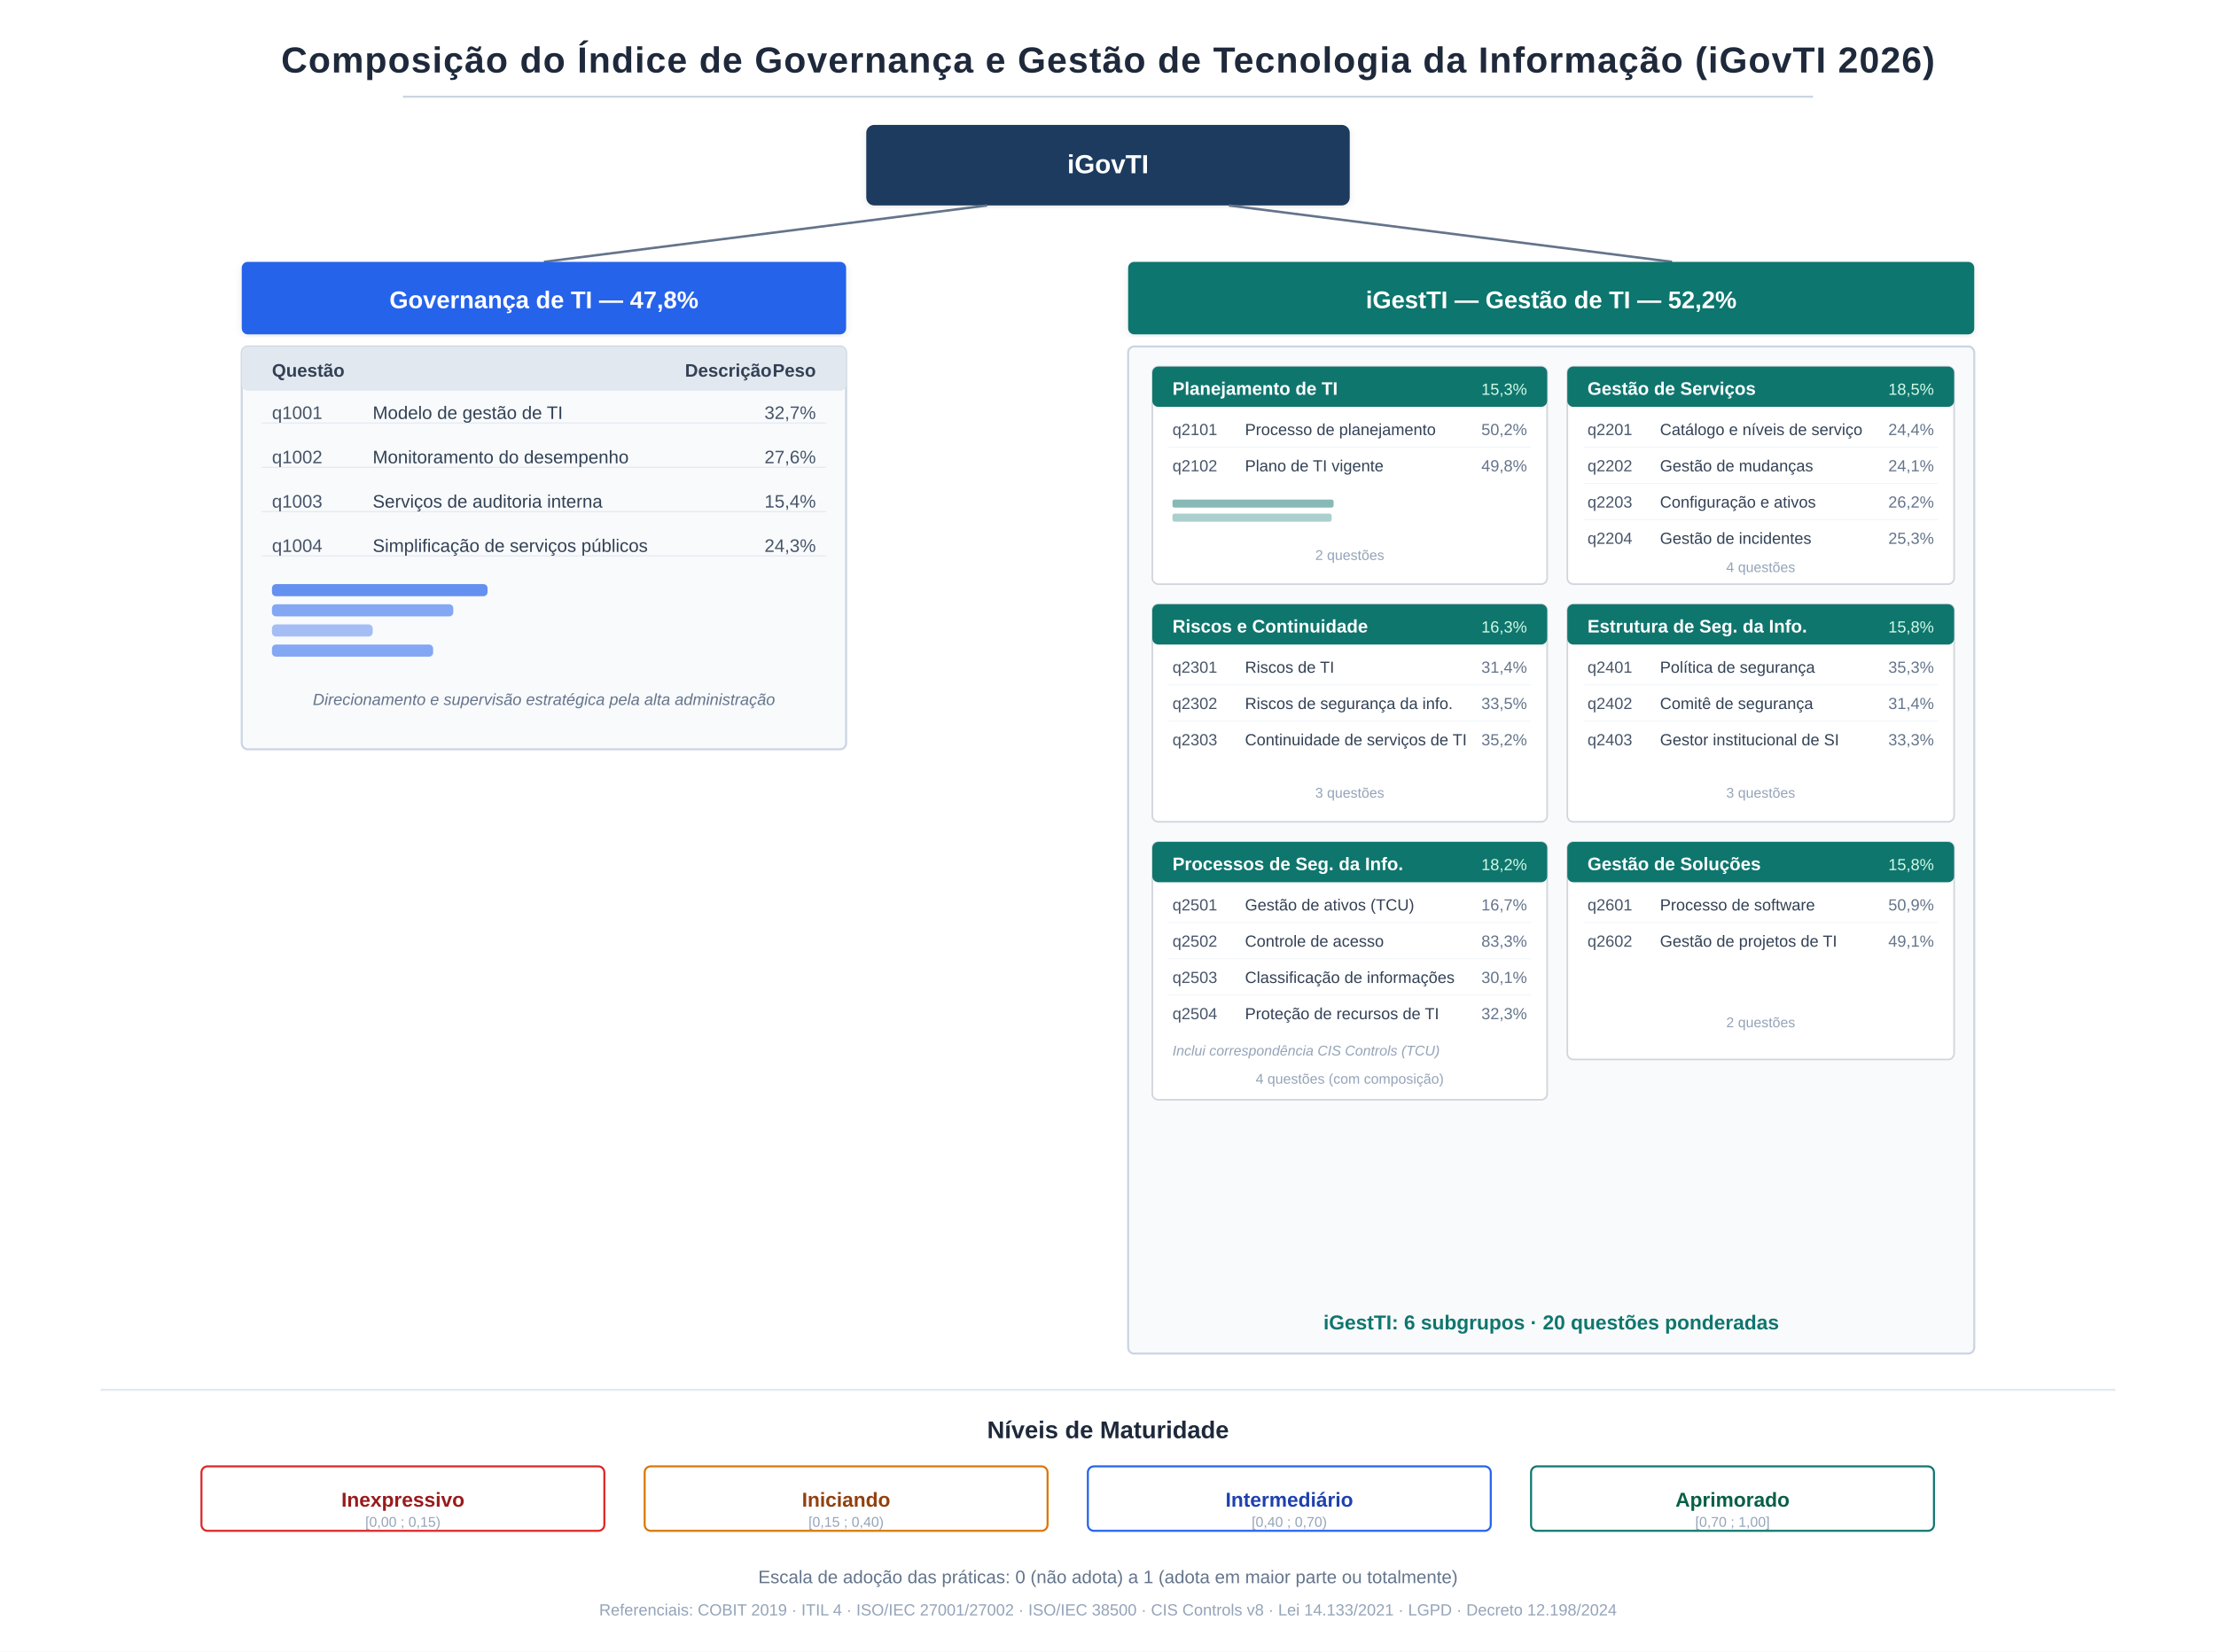
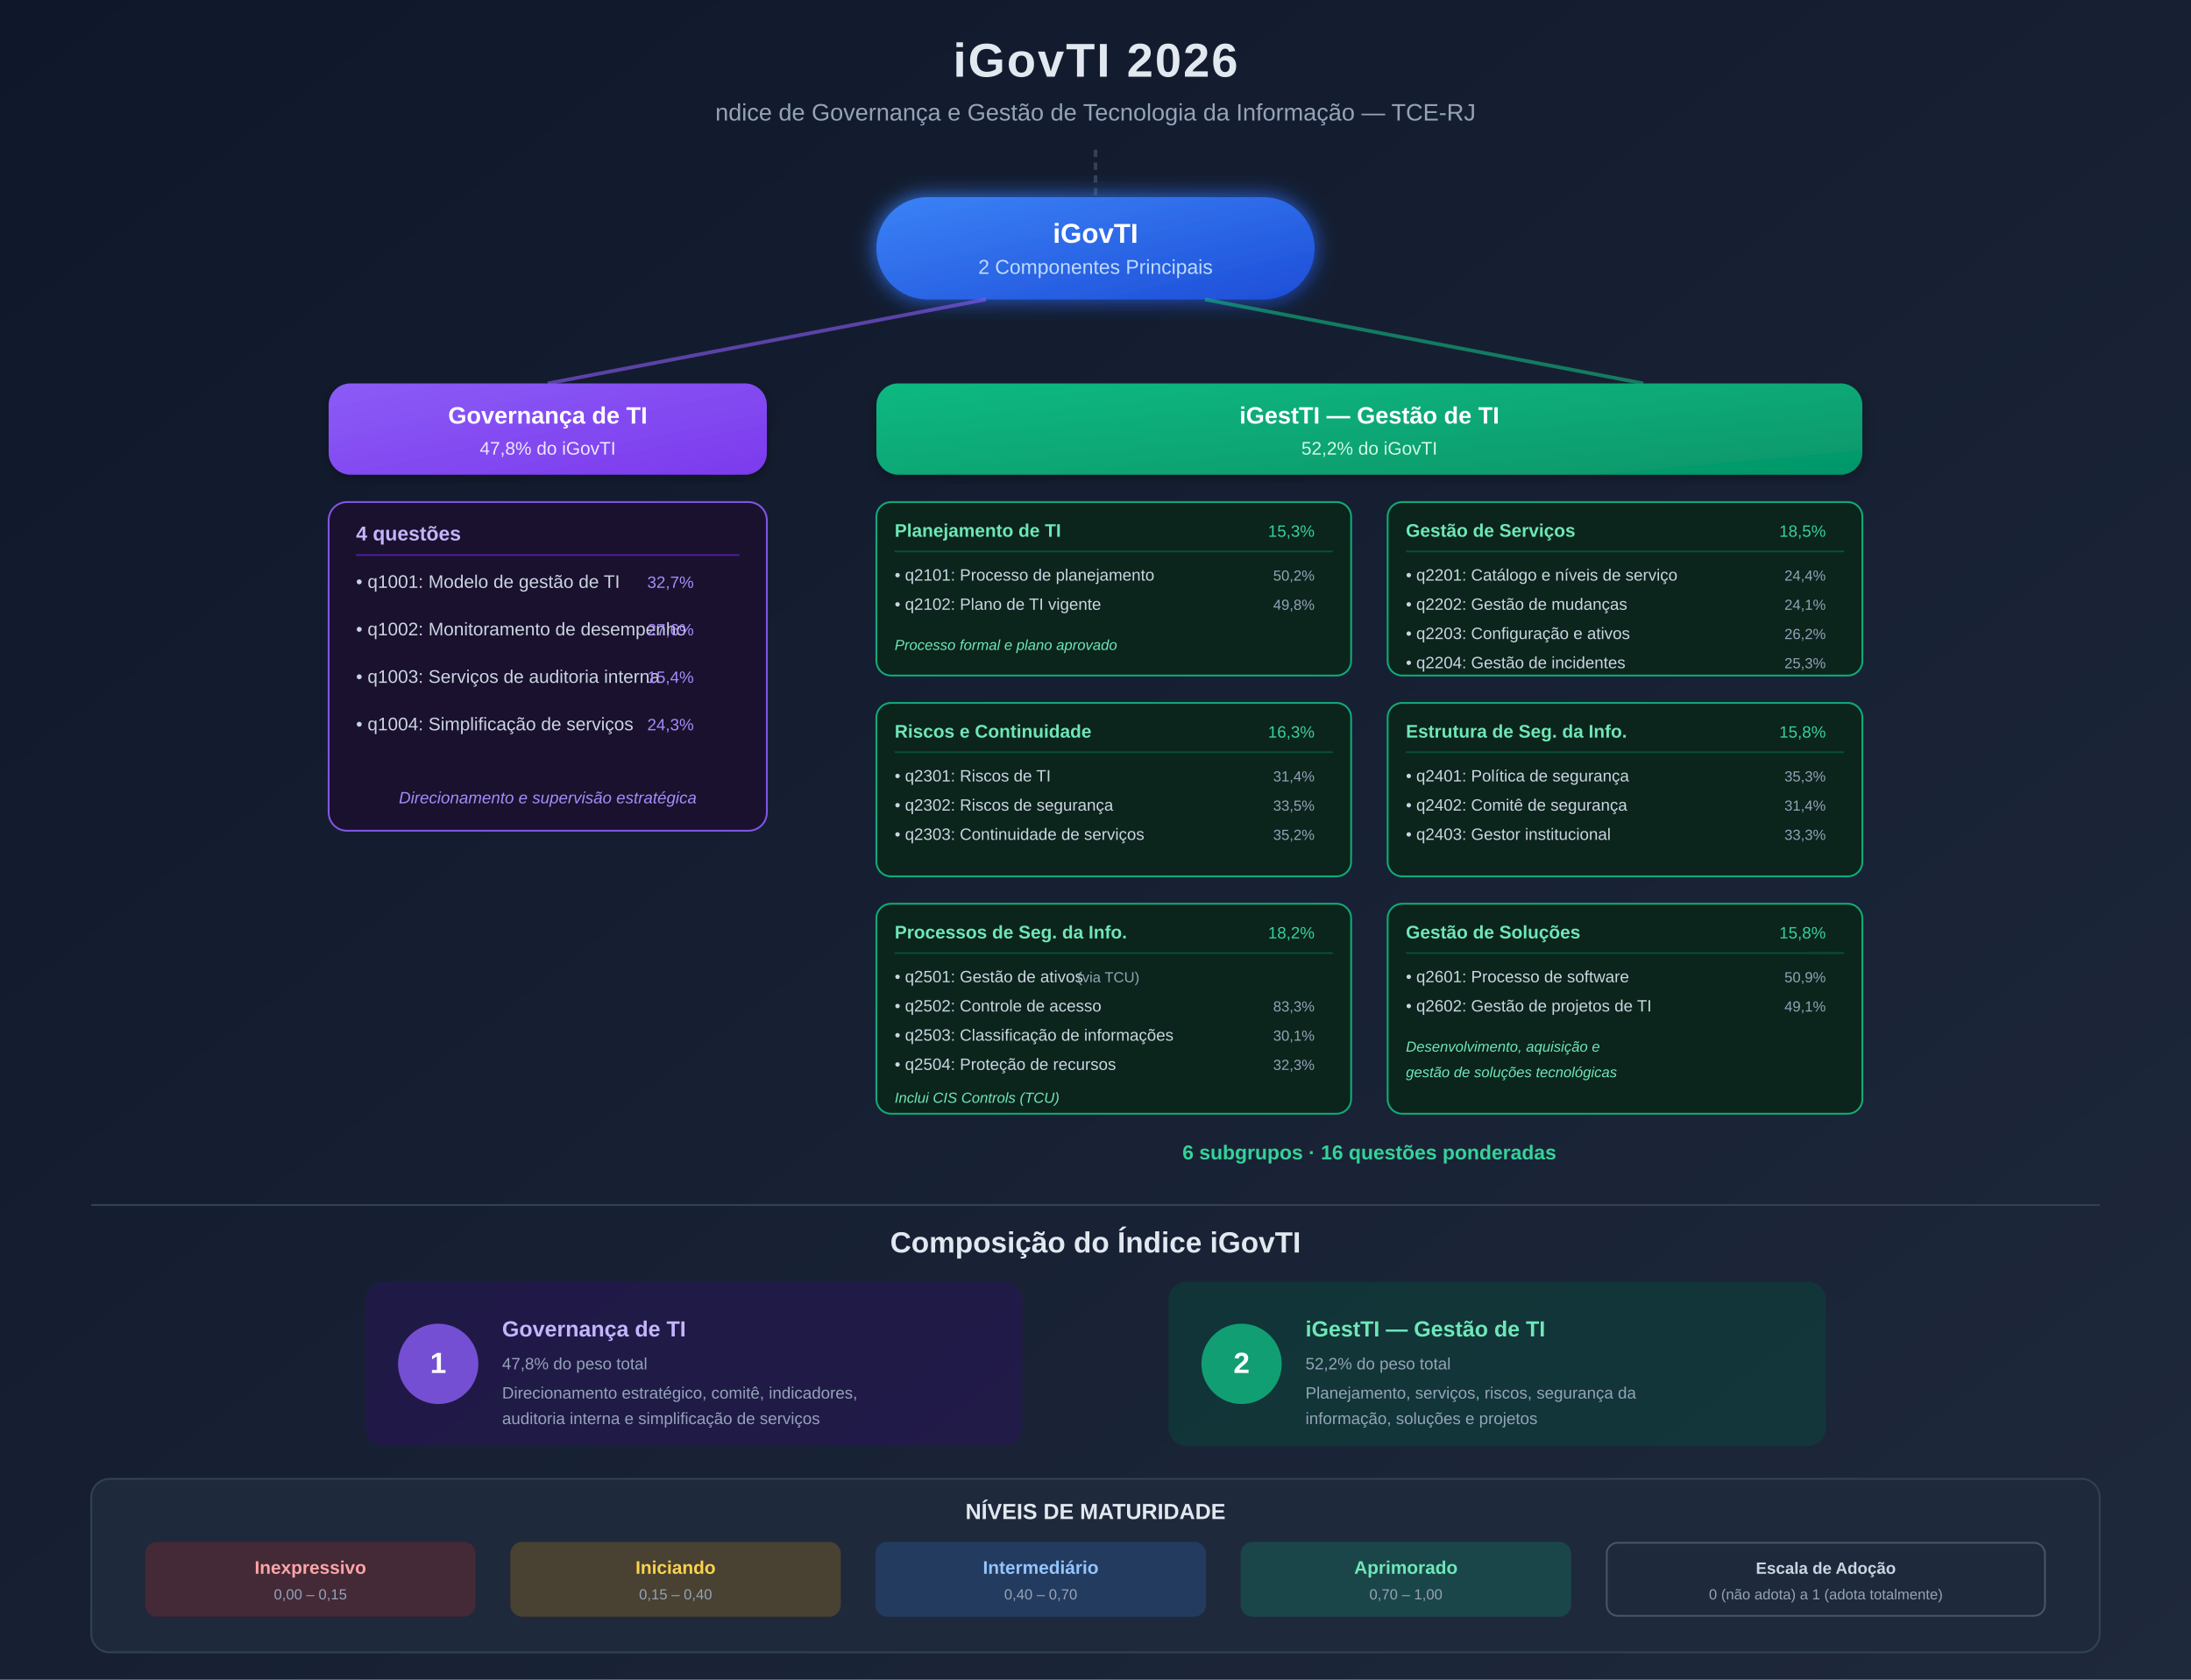
- <svg xmlns="http://www.w3.org/2000/svg" viewBox="0 0 1100 820" font-family="'Segoe UI', 'Helvetica Neue', Arial, sans-serif">
+ <svg xmlns="http://www.w3.org/2000/svg" viewBox="0 0 1200 920" font-family="'Segoe UI', 'Helvetica Neue', Arial, sans-serif">
  <defs>
-     <filter id="s" x="-2%" y="-2%" width="104%" height="106%">
-       <feDropShadow dx="0" dy="1" stdDeviation="2" flood-color="#000" flood-opacity="0.08" />
+     <linearGradient id="bg" x1="0" y1="0" x2="1" y2="1">
+       <stop offset="0%" stop-color="#0f172a" />
+       <stop offset="100%" stop-color="#1e293b" />
+     </linearGradient>
+     <linearGradient id="hub" x1="0" y1="0" x2="1" y2="1">
+       <stop offset="0%" stop-color="#3b82f6" />
+       <stop offset="100%" stop-color="#1d4ed8" />
+     </linearGradient>
+     <linearGradient id="gGovernanca" x1="0" y1="0" x2="1" y2="1">
+       <stop offset="0%" stop-color="#8b5cf6" />
+       <stop offset="100%" stop-color="#7c3aed" />
+     </linearGradient>
+     <linearGradient id="gGestao" x1="0" y1="0" x2="1" y2="1">
+       <stop offset="0%" stop-color="#10b981" />
+       <stop offset="100%" stop-color="#059669" />
+     </linearGradient>
+     <filter id="shadow" x="-5%" y="-5%" width="110%" height="115%">
+       <feDropShadow dx="0" dy="2" stdDeviation="4" flood-color="#000" flood-opacity="0.3" />
+     </filter>
+     <filter id="glow" x="-20%" y="-20%" width="140%" height="140%">
+       <feGaussianBlur stdDeviation="6" result="blur" />
+       <feMerge>
+         <feMergeNode in="blur" />
+         <feMergeNode in="SourceGraphic" />
+       </feMerge>
    </filter>
  </defs>
-   <rect width="1100" height="820" fill="#fff" />
-   <text x="550" y="36" text-anchor="middle" fill="#1e293b" font-size="18" font-weight="700" letter-spacing="0.5">Composição do Índice de Governança e Gestão de Tecnologia da Informação (iGovTI 2026)</text>
-   <line x1="200" y1="48" x2="900" y2="48" stroke="#cbd5e1" stroke-width="1" />
-   <rect x="430" y="62" width="240" height="40" rx="4" fill="#1e3a5f" filter="url(#s)" />
-   <text x="550" y="86" text-anchor="middle" fill="#fff" font-size="13" font-weight="700">iGovTI</text>
-   <line x1="490" y1="102" x2="270" y2="130" stroke="#64748b" stroke-width="1.2" />
-   <line x1="610" y1="102" x2="830" y2="130" stroke="#64748b" stroke-width="1.2" />
-   <rect x="120" y="130" width="300" height="36" rx="3" fill="#2563eb" filter="url(#s)" />
-   <text x="270" y="153" text-anchor="middle" fill="#fff" font-size="12" font-weight="600">Governança de TI — 47,8%</text>
-   <rect x="120" y="172" width="300" height="200" rx="3" fill="#f8fafc" stroke="#cbd5e1" stroke-width="1" />
-   <rect x="120" y="172" width="300" height="22" rx="3" fill="#e2e8f0" />
-   <text x="135" y="187" fill="#334155" font-size="9" font-weight="600">Questão</text>
-   <text x="340" y="187" fill="#334155" font-size="9" font-weight="600">Descrição</text>
-   <text x="405" y="187" fill="#334155" font-size="9" font-weight="600" text-anchor="end">Peso</text>
-   <line x1="130" y1="210" x2="410" y2="210" stroke="#e2e8f0" stroke-width="0.5" />
-   <text x="135" y="208" fill="#475569" font-size="9">q1001</text>
-   <text x="185" y="208" fill="#334155" font-size="9">Modelo de gestão de TI</text>
-   <text x="405" y="208" fill="#475569" font-size="9" text-anchor="end">32,7%</text>
-   <line x1="130" y1="232" x2="410" y2="232" stroke="#e2e8f0" stroke-width="0.5" />
-   <text x="135" y="230" fill="#475569" font-size="9">q1002</text>
-   <text x="185" y="230" fill="#334155" font-size="9">Monitoramento do desempenho</text>
-   <text x="405" y="230" fill="#475569" font-size="9" text-anchor="end">27,6%</text>
-   <line x1="130" y1="254" x2="410" y2="254" stroke="#e2e8f0" stroke-width="0.5" />
-   <text x="135" y="252" fill="#475569" font-size="9">q1003</text>
-   <text x="185" y="252" fill="#334155" font-size="9">Serviços de auditoria interna</text>
-   <text x="405" y="252" fill="#475569" font-size="9" text-anchor="end">15,4%</text>
-   <line x1="130" y1="276" x2="410" y2="276" stroke="#e2e8f0" stroke-width="0.5" />
-   <text x="135" y="274" fill="#475569" font-size="9">q1004</text>
-   <text x="185" y="274" fill="#334155" font-size="9">Simplificação de serviços públicos</text>
-   <text x="405" y="274" fill="#475569" font-size="9" text-anchor="end">24,3%</text>
-   <rect x="135" y="290" width="107" height="6" rx="2" fill="#2563eb" opacity="0.7" />
-   <rect x="135" y="300" width="90" height="6" rx="2" fill="#2563eb" opacity="0.55" />
-   <rect x="135" y="310" width="50" height="6" rx="2" fill="#2563eb" opacity="0.4" />
-   <rect x="135" y="320" width="80" height="6" rx="2" fill="#2563eb" opacity="0.55" />
-   <text x="270" y="350" text-anchor="middle" fill="#64748b" font-size="8" font-style="italic">Direcionamento e supervisão estratégica pela alta administração</text>
-   <rect x="560" y="130" width="420" height="36" rx="3" fill="#0f766e" filter="url(#s)" />
-   <text x="770" y="153" text-anchor="middle" fill="#fff" font-size="12" font-weight="600">iGestTI — Gestão de TI — 52,2%</text>
-   <rect x="560" y="172" width="420" height="500" rx="3" fill="#f8fafc" stroke="#cbd5e1" stroke-width="1" />
-   <rect x="572" y="182" width="196" height="108" rx="3" fill="#fff" stroke="#d1d5db" stroke-width="0.8" />
-   <rect x="572" y="182" width="196" height="20" rx="3" fill="#0f766e" />
-   <text x="582" y="196" fill="#fff" font-size="9" font-weight="600">Planejamento de TI</text>
-   <text x="758" y="196" fill="#d1fae5" font-size="8" text-anchor="end">15,3%</text>
-   <text x="582" y="216" fill="#475569" font-size="8">q2101</text>
-   <text x="618" y="216" fill="#334155" font-size="8">Processo de planejamento</text>
-   <text x="758" y="216" fill="#64748b" font-size="8" text-anchor="end">50,2%</text>
-   <line x1="580" y1="222" x2="760" y2="222" stroke="#f1f5f9" stroke-width="0.5" />
-   <text x="582" y="234" fill="#475569" font-size="8">q2102</text>
-   <text x="618" y="234" fill="#334155" font-size="8">Plano de TI vigente</text>
-   <text x="758" y="234" fill="#64748b" font-size="8" text-anchor="end">49,8%</text>
-   <rect x="582" y="248" width="80" height="4" rx="1" fill="#0f766e" opacity="0.5" />
-   <rect x="582" y="255" width="79" height="4" rx="1" fill="#0f766e" opacity="0.35" />
-   <text x="670" y="278" text-anchor="middle" fill="#94a3b8" font-size="7">2 questões</text>
-   <rect x="778" y="182" width="192" height="108" rx="3" fill="#fff" stroke="#d1d5db" stroke-width="0.8" />
-   <rect x="778" y="182" width="192" height="20" rx="3" fill="#0f766e" />
-   <text x="788" y="196" fill="#fff" font-size="9" font-weight="600">Gestão de Serviços</text>
-   <text x="960" y="196" fill="#d1fae5" font-size="8" text-anchor="end">18,5%</text>
-   <text x="788" y="216" fill="#475569" font-size="8">q2201</text>
-   <text x="824" y="216" fill="#334155" font-size="8">Catálogo e níveis de serviço</text>
-   <text x="960" y="216" fill="#64748b" font-size="8" text-anchor="end">24,4%</text>
-   <line x1="786" y1="222" x2="962" y2="222" stroke="#f1f5f9" stroke-width="0.5" />
-   <text x="788" y="234" fill="#475569" font-size="8">q2202</text>
-   <text x="824" y="234" fill="#334155" font-size="8">Gestão de mudanças</text>
-   <text x="960" y="234" fill="#64748b" font-size="8" text-anchor="end">24,1%</text>
-   <line x1="786" y1="240" x2="962" y2="240" stroke="#f1f5f9" stroke-width="0.5" />
-   <text x="788" y="252" fill="#475569" font-size="8">q2203</text>
-   <text x="824" y="252" fill="#334155" font-size="8">Configuração e ativos</text>
-   <text x="960" y="252" fill="#64748b" font-size="8" text-anchor="end">26,2%</text>
-   <line x1="786" y1="258" x2="962" y2="258" stroke="#f1f5f9" stroke-width="0.5" />
-   <text x="788" y="270" fill="#475569" font-size="8">q2204</text>
-   <text x="824" y="270" fill="#334155" font-size="8">Gestão de incidentes</text>
-   <text x="960" y="270" fill="#64748b" font-size="8" text-anchor="end">25,3%</text>
-   <text x="874" y="284" text-anchor="middle" fill="#94a3b8" font-size="7">4 questões</text>
-   <rect x="572" y="300" width="196" height="108" rx="3" fill="#fff" stroke="#d1d5db" stroke-width="0.8" />
-   <rect x="572" y="300" width="196" height="20" rx="3" fill="#0f766e" />
-   <text x="582" y="314" fill="#fff" font-size="9" font-weight="600">Riscos e Continuidade</text>
-   <text x="758" y="314" fill="#d1fae5" font-size="8" text-anchor="end">16,3%</text>
-   <text x="582" y="334" fill="#475569" font-size="8">q2301</text>
-   <text x="618" y="334" fill="#334155" font-size="8">Riscos de TI</text>
-   <text x="758" y="334" fill="#64748b" font-size="8" text-anchor="end">31,4%</text>
-   <line x1="580" y1="340" x2="760" y2="340" stroke="#f1f5f9" stroke-width="0.5" />
-   <text x="582" y="352" fill="#475569" font-size="8">q2302</text>
-   <text x="618" y="352" fill="#334155" font-size="8">Riscos de segurança da info.</text>
-   <text x="758" y="352" fill="#64748b" font-size="8" text-anchor="end">33,5%</text>
-   <line x1="580" y1="358" x2="760" y2="358" stroke="#f1f5f9" stroke-width="0.5" />
-   <text x="582" y="370" fill="#475569" font-size="8">q2303</text>
-   <text x="618" y="370" fill="#334155" font-size="8">Continuidade de serviços de TI</text>
-   <text x="758" y="370" fill="#64748b" font-size="8" text-anchor="end">35,2%</text>
-   <text x="670" y="396" text-anchor="middle" fill="#94a3b8" font-size="7">3 questões</text>
-   <rect x="778" y="300" width="192" height="108" rx="3" fill="#fff" stroke="#d1d5db" stroke-width="0.8" />
-   <rect x="778" y="300" width="192" height="20" rx="3" fill="#0f766e" />
-   <text x="788" y="314" fill="#fff" font-size="9" font-weight="600">Estrutura de Seg. da Info.</text>
-   <text x="960" y="314" fill="#d1fae5" font-size="8" text-anchor="end">15,8%</text>
-   <text x="788" y="334" fill="#475569" font-size="8">q2401</text>
-   <text x="824" y="334" fill="#334155" font-size="8">Política de segurança</text>
-   <text x="960" y="334" fill="#64748b" font-size="8" text-anchor="end">35,3%</text>
-   <line x1="786" y1="340" x2="962" y2="340" stroke="#f1f5f9" stroke-width="0.5" />
-   <text x="788" y="352" fill="#475569" font-size="8">q2402</text>
-   <text x="824" y="352" fill="#334155" font-size="8">Comitê de segurança</text>
-   <text x="960" y="352" fill="#64748b" font-size="8" text-anchor="end">31,4%</text>
-   <line x1="786" y1="358" x2="962" y2="358" stroke="#f1f5f9" stroke-width="0.5" />
-   <text x="788" y="370" fill="#475569" font-size="8">q2403</text>
-   <text x="824" y="370" fill="#334155" font-size="8">Gestor institucional de SI</text>
-   <text x="960" y="370" fill="#64748b" font-size="8" text-anchor="end">33,3%</text>
-   <text x="874" y="396" text-anchor="middle" fill="#94a3b8" font-size="7">3 questões</text>
-   <rect x="572" y="418" width="196" height="128" rx="3" fill="#fff" stroke="#d1d5db" stroke-width="0.8" />
-   <rect x="572" y="418" width="196" height="20" rx="3" fill="#0f766e" />
-   <text x="582" y="432" fill="#fff" font-size="9" font-weight="600">Processos de Seg. da Info.</text>
-   <text x="758" y="432" fill="#d1fae5" font-size="8" text-anchor="end">18,2%</text>
-   <text x="582" y="452" fill="#475569" font-size="8">q2501</text>
-   <text x="618" y="452" fill="#334155" font-size="8">Gestão de ativos (TCU)</text>
-   <text x="758" y="452" fill="#64748b" font-size="8" text-anchor="end">16,7%</text>
-   <line x1="580" y1="458" x2="760" y2="458" stroke="#f1f5f9" stroke-width="0.5" />
-   <text x="582" y="470" fill="#475569" font-size="8">q2502</text>
-   <text x="618" y="470" fill="#334155" font-size="8">Controle de acesso</text>
-   <text x="758" y="470" fill="#64748b" font-size="8" text-anchor="end">83,3%</text>
-   <line x1="580" y1="476" x2="760" y2="476" stroke="#f1f5f9" stroke-width="0.5" />
-   <text x="582" y="488" fill="#475569" font-size="8">q2503</text>
-   <text x="618" y="488" fill="#334155" font-size="8">Classificação de informações</text>
-   <text x="758" y="488" fill="#64748b" font-size="8" text-anchor="end">30,1%</text>
-   <line x1="580" y1="494" x2="760" y2="494" stroke="#f1f5f9" stroke-width="0.5" />
-   <text x="582" y="506" fill="#475569" font-size="8">q2504</text>
-   <text x="618" y="506" fill="#334155" font-size="8">Proteção de recursos de TI</text>
-   <text x="758" y="506" fill="#64748b" font-size="8" text-anchor="end">32,3%</text>
-   <text x="582" y="524" fill="#94a3b8" font-size="7" font-style="italic">Inclui correspondência CIS Controls (TCU)</text>
-   <text x="670" y="538" text-anchor="middle" fill="#94a3b8" font-size="7">4 questões (com composição)</text>
-   <rect x="778" y="418" width="192" height="108" rx="3" fill="#fff" stroke="#d1d5db" stroke-width="0.8" />
-   <rect x="778" y="418" width="192" height="20" rx="3" fill="#0f766e" />
-   <text x="788" y="432" fill="#fff" font-size="9" font-weight="600">Gestão de Soluções</text>
-   <text x="960" y="432" fill="#d1fae5" font-size="8" text-anchor="end">15,8%</text>
-   <text x="788" y="452" fill="#475569" font-size="8">q2601</text>
-   <text x="824" y="452" fill="#334155" font-size="8">Processo de software</text>
-   <text x="960" y="452" fill="#64748b" font-size="8" text-anchor="end">50,9%</text>
-   <line x1="786" y1="458" x2="962" y2="458" stroke="#f1f5f9" stroke-width="0.5" />
-   <text x="788" y="470" fill="#475569" font-size="8">q2602</text>
-   <text x="824" y="470" fill="#334155" font-size="8">Gestão de projetos de TI</text>
-   <text x="960" y="470" fill="#64748b" font-size="8" text-anchor="end">49,1%</text>
-   <text x="874" y="510" text-anchor="middle" fill="#94a3b8" font-size="7">2 questões</text>
-   <text x="770" y="660" text-anchor="middle" fill="#0f766e" font-size="10" font-weight="600">iGestTI: 6 subgrupos · 20 questões ponderadas</text>
-   <line x1="50" y1="690" x2="1050" y2="690" stroke="#e2e8f0" stroke-width="1" />
-   <text x="550" y="714" text-anchor="middle" fill="#1e293b" font-size="12" font-weight="600">Níveis de Maturidade</text>
-   <rect x="100" y="728" width="200" height="32" rx="3" fill="#fff" stroke="#dc2626" stroke-width="1" />
-   <text x="200" y="748" text-anchor="middle" fill="#991b1b" font-size="10" font-weight="600">Inexpressivo</text>
-   <text x="200" y="758" text-anchor="middle" fill="#94a3b8" font-size="7">[0,00 ; 0,15)</text>
-   <rect x="320" y="728" width="200" height="32" rx="3" fill="#fff" stroke="#d97706" stroke-width="1" />
-   <text x="420" y="748" text-anchor="middle" fill="#92400e" font-size="10" font-weight="600">Iniciando</text>
-   <text x="420" y="758" text-anchor="middle" fill="#94a3b8" font-size="7">[0,15 ; 0,40)</text>
-   <rect x="540" y="728" width="200" height="32" rx="3" fill="#fff" stroke="#2563eb" stroke-width="1" />
-   <text x="640" y="748" text-anchor="middle" fill="#1e40af" font-size="10" font-weight="600">Intermediário</text>
-   <text x="640" y="758" text-anchor="middle" fill="#94a3b8" font-size="7">[0,40 ; 0,70)</text>
-   <rect x="760" y="728" width="200" height="32" rx="3" fill="#fff" stroke="#0f766e" stroke-width="1" />
-   <text x="860" y="748" text-anchor="middle" fill="#065f46" font-size="10" font-weight="600">Aprimorado</text>
-   <text x="860" y="758" text-anchor="middle" fill="#94a3b8" font-size="7">[0,70 ; 1,00]</text>
-   <text x="550" y="786" text-anchor="middle" fill="#64748b" font-size="9">Escala de adoção das práticas: 0 (não adota) a 1 (adota em maior parte ou totalmente)</text>
-   <text x="550" y="802" text-anchor="middle" fill="#94a3b8" font-size="8">Referenciais: COBIT 2019 · ITIL 4 · ISO/IEC 27001/27002 · ISO/IEC 38500 · CIS Controls v8 · Lei 14.133/2021 · LGPD · Decreto 12.198/2024</text>
+   <rect width="1200" height="920" fill="url(#bg)" />
+   <text x="600" y="42" text-anchor="middle" fill="#e2e8f0" font-size="26" font-weight="700" letter-spacing="1">iGovTI 2026</text>
+   <text x="600" y="66" text-anchor="middle" fill="#94a3b8" font-size="13">ndice de Governança e Gestão de Tecnologia da Informação — TCE-RJ</text>
+   <line x1="600" y1="82" x2="600" y2="108" stroke="#334155" stroke-width="2" stroke-dasharray="4,3" />
+   <rect x="480" y="108" width="240" height="56" rx="28" fill="url(#hub)" filter="url(#glow)" />
+   <text x="600" y="133" text-anchor="middle" fill="#fff" font-size="15" font-weight="700">iGovTI</text>
+   <text x="600" y="150" text-anchor="middle" fill="#bfdbfe" font-size="11">2 Componentes Principais</text>
+   <line x1="540" y1="164" x2="300" y2="210" stroke="#8b5cf6" stroke-width="2" opacity="0.6" />
+   <line x1="660" y1="164" x2="900" y2="210" stroke="#10b981" stroke-width="2" opacity="0.6" />
+   <rect x="180" y="210" width="240" height="50" rx="12" fill="url(#gGovernanca)" filter="url(#shadow)" />
+   <text x="300" y="232" text-anchor="middle" fill="#fff" font-size="13" font-weight="700">Governança de TI</text>
+   <text x="300" y="249" text-anchor="middle" fill="#ede9fe" font-size="10">47,8% do iGovTI</text>
+   <rect x="180" y="275" width="240" height="180" rx="10" fill="#1a0f2e" stroke="#8b5cf6" stroke-width="1" opacity="0.9" />
+   <text x="195" y="296" fill="#c4b5fd" font-size="11" font-weight="600">4 questões</text>
+   <line x1="195" y1="304" x2="405" y2="304" stroke="#4c1d95" stroke-width="1" />
+   <text x="195" y="322" fill="#cbd5e1" font-size="10">• q1001: Modelo de gestão de TI</text>
+   <text x="380" y="322" fill="#a78bfa" font-size="9" text-anchor="end">32,7%</text>
+   <text x="195" y="348" fill="#cbd5e1" font-size="10">• q1002: Monitoramento de desempenho</text>
+   <text x="380" y="348" fill="#a78bfa" font-size="9" text-anchor="end">27,6%</text>
+   <text x="195" y="374" fill="#cbd5e1" font-size="10">• q1003: Serviços de auditoria interna</text>
+   <text x="380" y="374" fill="#a78bfa" font-size="9" text-anchor="end">15,4%</text>
+   <text x="195" y="400" fill="#cbd5e1" font-size="10">• q1004: Simplificação de serviços</text>
+   <text x="380" y="400" fill="#a78bfa" font-size="9" text-anchor="end">24,3%</text>
+   <text x="300" y="440" text-anchor="middle" fill="#a78bfa" font-size="9" font-style="italic">Direcionamento e supervisão estratégica</text>
+   <rect x="480" y="210" width="540" height="50" rx="12" fill="url(#gGestao)" filter="url(#shadow)" />
+   <text x="750" y="232" text-anchor="middle" fill="#fff" font-size="13" font-weight="700">iGestTI — Gestão de TI</text>
+   <text x="750" y="249" text-anchor="middle" fill="#d1fae5" font-size="10">52,2% do iGovTI</text>
+   <rect x="480" y="275" width="260" height="95" rx="8" fill="#0a2519" stroke="#10b981" stroke-width="1" opacity="0.9" />
+   <text x="490" y="294" fill="#6ee7b7" font-size="10" font-weight="600">Planejamento de TI</text>
+   <text x="720" y="294" fill="#34d399" font-size="9" text-anchor="end">15,3%</text>
+   <line x1="490" y1="302" x2="730" y2="302" stroke="#064e3b" stroke-width="1" />
+   <text x="490" y="318" fill="#cbd5e1" font-size="9">• q2101: Processo de planejamento</text>
+   <text x="720" y="318" fill="#94a3b8" font-size="8" text-anchor="end">50,2%</text>
+   <text x="490" y="334" fill="#cbd5e1" font-size="9">• q2102: Plano de TI vigente</text>
+   <text x="720" y="334" fill="#94a3b8" font-size="8" text-anchor="end">49,8%</text>
+   <text x="490" y="356" fill="#6ee7b7" font-size="8" font-style="italic">Processo formal e plano aprovado</text>
+   <rect x="760" y="275" width="260" height="95" rx="8" fill="#0a2519" stroke="#10b981" stroke-width="1" opacity="0.9" />
+   <text x="770" y="294" fill="#6ee7b7" font-size="10" font-weight="600">Gestão de Serviços</text>
+   <text x="1000" y="294" fill="#34d399" font-size="9" text-anchor="end">18,5%</text>
+   <line x1="770" y1="302" x2="1010" y2="302" stroke="#064e3b" stroke-width="1" />
+   <text x="770" y="318" fill="#cbd5e1" font-size="9">• q2201: Catálogo e níveis de serviço</text>
+   <text x="1000" y="318" fill="#94a3b8" font-size="8" text-anchor="end">24,4%</text>
+   <text x="770" y="334" fill="#cbd5e1" font-size="9">• q2202: Gestão de mudanças</text>
+   <text x="1000" y="334" fill="#94a3b8" font-size="8" text-anchor="end">24,1%</text>
+   <text x="770" y="350" fill="#cbd5e1" font-size="9">• q2203: Configuração e ativos</text>
+   <text x="1000" y="350" fill="#94a3b8" font-size="8" text-anchor="end">26,2%</text>
+   <text x="770" y="366" fill="#cbd5e1" font-size="9">• q2204: Gestão de incidentes</text>
+   <text x="1000" y="366" fill="#94a3b8" font-size="8" text-anchor="end">25,3%</text>
+   <rect x="480" y="385" width="260" height="95" rx="8" fill="#0a2519" stroke="#10b981" stroke-width="1" opacity="0.9" />
+   <text x="490" y="404" fill="#6ee7b7" font-size="10" font-weight="600">Riscos e Continuidade</text>
+   <text x="720" y="404" fill="#34d399" font-size="9" text-anchor="end">16,3%</text>
+   <line x1="490" y1="412" x2="730" y2="412" stroke="#064e3b" stroke-width="1" />
+   <text x="490" y="428" fill="#cbd5e1" font-size="9">• q2301: Riscos de TI</text>
+   <text x="720" y="428" fill="#94a3b8" font-size="8" text-anchor="end">31,4%</text>
+   <text x="490" y="444" fill="#cbd5e1" font-size="9">• q2302: Riscos de segurança</text>
+   <text x="720" y="444" fill="#94a3b8" font-size="8" text-anchor="end">33,5%</text>
+   <text x="490" y="460" fill="#cbd5e1" font-size="9">• q2303: Continuidade de serviços</text>
+   <text x="720" y="460" fill="#94a3b8" font-size="8" text-anchor="end">35,2%</text>
+   <rect x="760" y="385" width="260" height="95" rx="8" fill="#0a2519" stroke="#10b981" stroke-width="1" opacity="0.9" />
+   <text x="770" y="404" fill="#6ee7b7" font-size="10" font-weight="600">Estrutura de Seg. da Info.</text>
+   <text x="1000" y="404" fill="#34d399" font-size="9" text-anchor="end">15,8%</text>
+   <line x1="770" y1="412" x2="1010" y2="412" stroke="#064e3b" stroke-width="1" />
+   <text x="770" y="428" fill="#cbd5e1" font-size="9">• q2401: Política de segurança</text>
+   <text x="1000" y="428" fill="#94a3b8" font-size="8" text-anchor="end">35,3%</text>
+   <text x="770" y="444" fill="#cbd5e1" font-size="9">• q2402: Comitê de segurança</text>
+   <text x="1000" y="444" fill="#94a3b8" font-size="8" text-anchor="end">31,4%</text>
+   <text x="770" y="460" fill="#cbd5e1" font-size="9">• q2403: Gestor institucional</text>
+   <text x="1000" y="460" fill="#94a3b8" font-size="8" text-anchor="end">33,3%</text>
+   <rect x="480" y="495" width="260" height="115" rx="8" fill="#0a2519" stroke="#10b981" stroke-width="1" opacity="0.9" />
+   <text x="490" y="514" fill="#6ee7b7" font-size="10" font-weight="600">Processos de Seg. da Info.</text>
+   <text x="720" y="514" fill="#34d399" font-size="9" text-anchor="end">18,2%</text>
+   <line x1="490" y1="522" x2="730" y2="522" stroke="#064e3b" stroke-width="1" />
+   <text x="490" y="538" fill="#cbd5e1" font-size="9">• q2501: Gestão de ativos</text>
+   <text x="590" y="538" fill="#94a3b8" font-size="8">(via TCU)</text>
+   <text x="490" y="554" fill="#cbd5e1" font-size="9">• q2502: Controle de acesso</text>
+   <text x="720" y="554" fill="#94a3b8" font-size="8" text-anchor="end">83,3%</text>
+   <text x="490" y="570" fill="#cbd5e1" font-size="9">• q2503: Classificação de informações</text>
+   <text x="720" y="570" fill="#94a3b8" font-size="8" text-anchor="end">30,1%</text>
+   <text x="490" y="586" fill="#cbd5e1" font-size="9">• q2504: Proteção de recursos</text>
+   <text x="720" y="586" fill="#94a3b8" font-size="8" text-anchor="end">32,3%</text>
+   <text x="490" y="604" fill="#6ee7b7" font-size="8" font-style="italic">Inclui CIS Controls (TCU)</text>
+   <rect x="760" y="495" width="260" height="115" rx="8" fill="#0a2519" stroke="#10b981" stroke-width="1" opacity="0.9" />
+   <text x="770" y="514" fill="#6ee7b7" font-size="10" font-weight="600">Gestão de Soluções</text>
+   <text x="1000" y="514" fill="#34d399" font-size="9" text-anchor="end">15,8%</text>
+   <line x1="770" y1="522" x2="1010" y2="522" stroke="#064e3b" stroke-width="1" />
+   <text x="770" y="538" fill="#cbd5e1" font-size="9">• q2601: Processo de software</text>
+   <text x="1000" y="538" fill="#94a3b8" font-size="8" text-anchor="end">50,9%</text>
+   <text x="770" y="554" fill="#cbd5e1" font-size="9">• q2602: Gestão de projetos de TI</text>
+   <text x="1000" y="554" fill="#94a3b8" font-size="8" text-anchor="end">49,1%</text>
+   <text x="770" y="576" fill="#6ee7b7" font-size="8" font-style="italic">Desenvolvimento, aquisição e</text>
+   <text x="770" y="590" fill="#6ee7b7" font-size="8" font-style="italic">gestão de soluções tecnológicas</text>
+   <text x="750" y="635" text-anchor="middle" fill="#34d399" font-size="11" font-weight="600">6 subgrupos · 16 questões ponderadas</text>
+   <line x1="50" y1="660" x2="1150" y2="660" stroke="#334155" stroke-width="1" />
+   <text x="600" y="686" text-anchor="middle" fill="#e2e8f0" font-size="16" font-weight="700">Composição do Índice iGovTI</text>
+   <rect x="200" y="702" width="360" height="90" rx="10" fill="#2e1065" opacity="0.4" />
+   <circle cx="240" cy="747" r="22" fill="#8b5cf6" opacity="0.8" />
+   <text x="240" y="752" text-anchor="middle" fill="#fff" font-size="16" font-weight="700">1</text>
+   <text x="275" y="732" fill="#c4b5fd" font-size="12" font-weight="600">Governança de TI</text>
+   <text x="275" y="750" fill="#94a3b8" font-size="9">47,8% do peso total</text>
+   <text x="275" y="766" fill="#94a3b8" font-size="9">Direcionamento estratégico, comitê, indicadores,</text>
+   <text x="275" y="780" fill="#94a3b8" font-size="9">auditoria interna e simplificação de serviços</text>
+   <rect x="640" y="702" width="360" height="90" rx="10" fill="#064e3b" opacity="0.4" />
+   <circle cx="680" cy="747" r="22" fill="#10b981" opacity="0.8" />
+   <text x="680" y="752" text-anchor="middle" fill="#fff" font-size="16" font-weight="700">2</text>
+   <text x="715" y="732" fill="#6ee7b7" font-size="12" font-weight="600">iGestTI — Gestão de TI</text>
+   <text x="715" y="750" fill="#94a3b8" font-size="9">52,2% do peso total</text>
+   <text x="715" y="766" fill="#94a3b8" font-size="9">Planejamento, serviços, riscos, segurança da</text>
+   <text x="715" y="780" fill="#94a3b8" font-size="9">informação, soluções e projetos</text>
+   <rect x="50" y="810" width="1100" height="95" rx="10" fill="#1e293b" stroke="#334155" stroke-width="1" />
+   <text x="600" y="832" text-anchor="middle" fill="#e2e8f0" font-size="12" font-weight="600">NÍVEIS DE MATURIDADE</text>
+   <rect x="80" y="845" width="180" height="40" rx="6" fill="#dc2626" opacity="0.2" stroke="#dc2626" stroke-width="1" />
+   <text x="170" y="862" text-anchor="middle" fill="#fca5a5" font-size="10" font-weight="600">Inexpressivo</text>
+   <text x="170" y="876" text-anchor="middle" fill="#94a3b8" font-size="8">0,00 – 0,15</text>
+   <rect x="280" y="845" width="180" height="40" rx="6" fill="#f59e0b" opacity="0.2" stroke="#f59e0b" stroke-width="1" />
+   <text x="370" y="862" text-anchor="middle" fill="#fcd34d" font-size="10" font-weight="600">Iniciando</text>
+   <text x="370" y="876" text-anchor="middle" fill="#94a3b8" font-size="8">0,15 – 0,40</text>
+   <rect x="480" y="845" width="180" height="40" rx="6" fill="#3b82f6" opacity="0.2" stroke="#3b82f6" stroke-width="1" />
+   <text x="570" y="862" text-anchor="middle" fill="#93c5fd" font-size="10" font-weight="600">Intermediário</text>
+   <text x="570" y="876" text-anchor="middle" fill="#94a3b8" font-size="8">0,40 – 0,70</text>
+   <rect x="680" y="845" width="180" height="40" rx="6" fill="#10b981" opacity="0.2" stroke="#10b981" stroke-width="1" />
+   <text x="770" y="862" text-anchor="middle" fill="#6ee7b7" font-size="10" font-weight="600">Aprimorado</text>
+   <text x="770" y="876" text-anchor="middle" fill="#94a3b8" font-size="8">0,70 – 1,00</text>
+   <rect x="880" y="845" width="240" height="40" rx="6" fill="#1e293b" stroke="#475569" stroke-width="1" />
+   <text x="1000" y="862" text-anchor="middle" fill="#cbd5e1" font-size="9" font-weight="600">Escala de Adoção</text>
+   <text x="1000" y="876" text-anchor="middle" fill="#94a3b8" font-size="8">0 (não adota) a 1 (adota totalmente)</text>
</svg>
